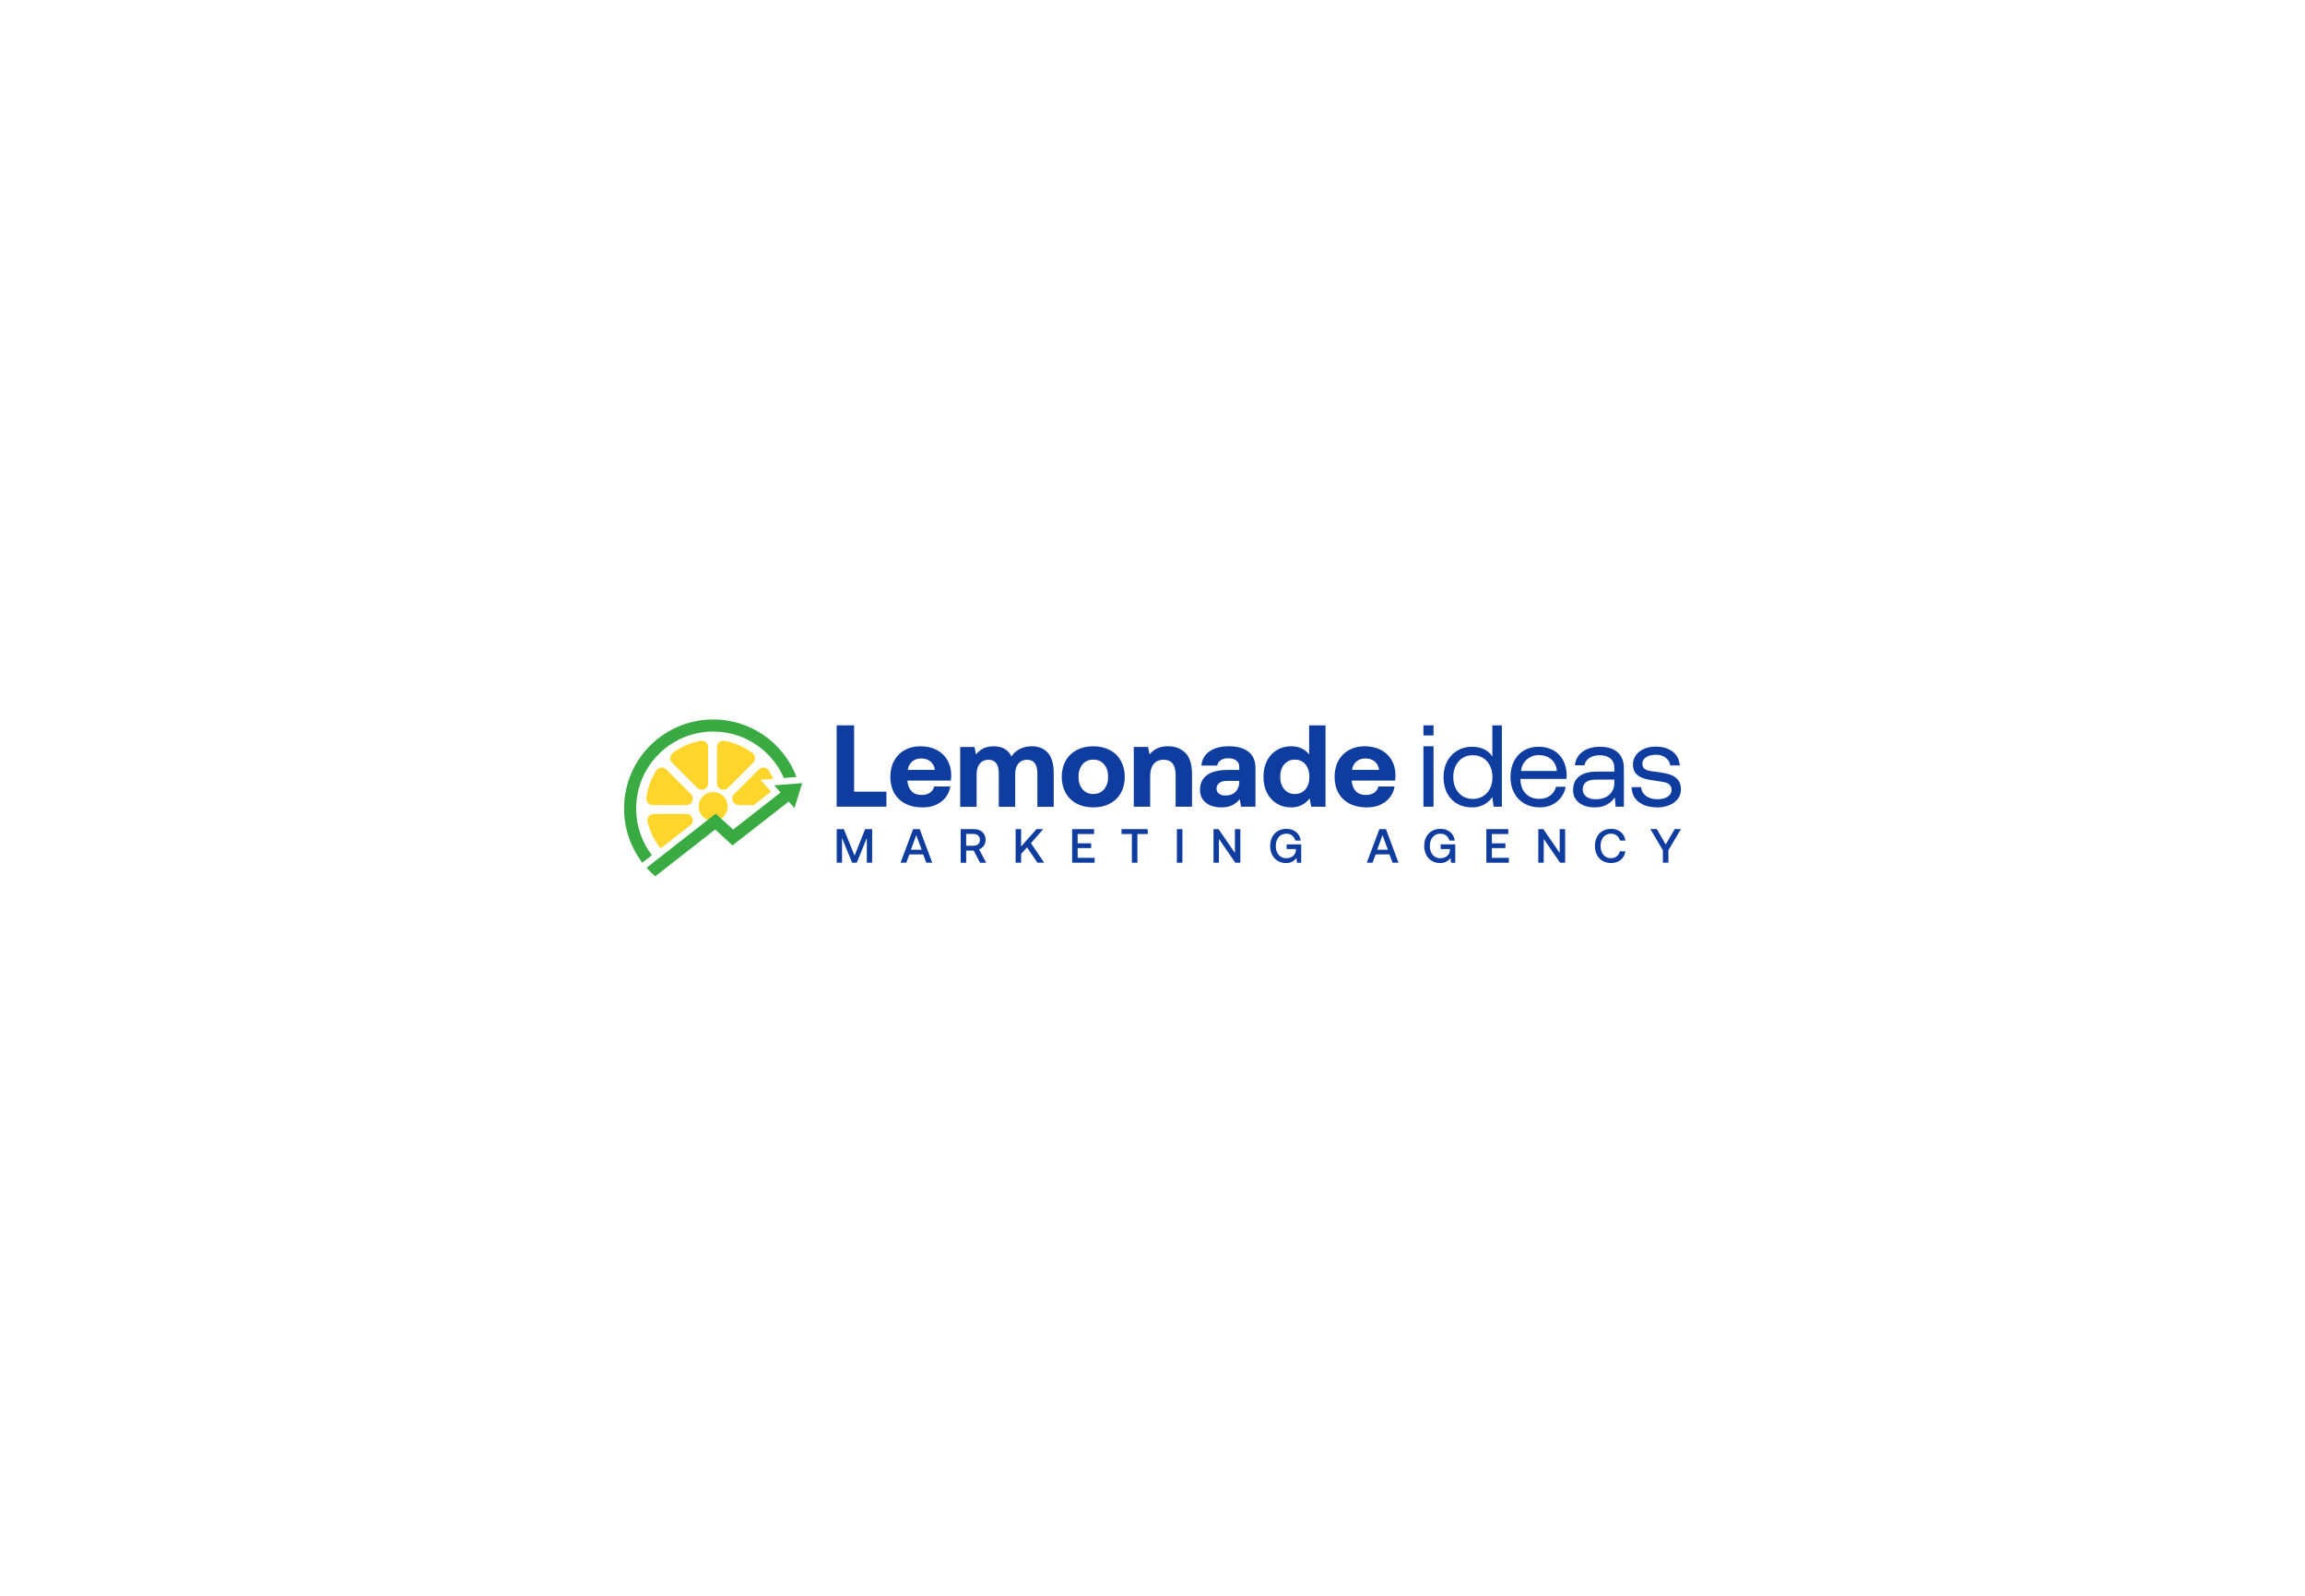
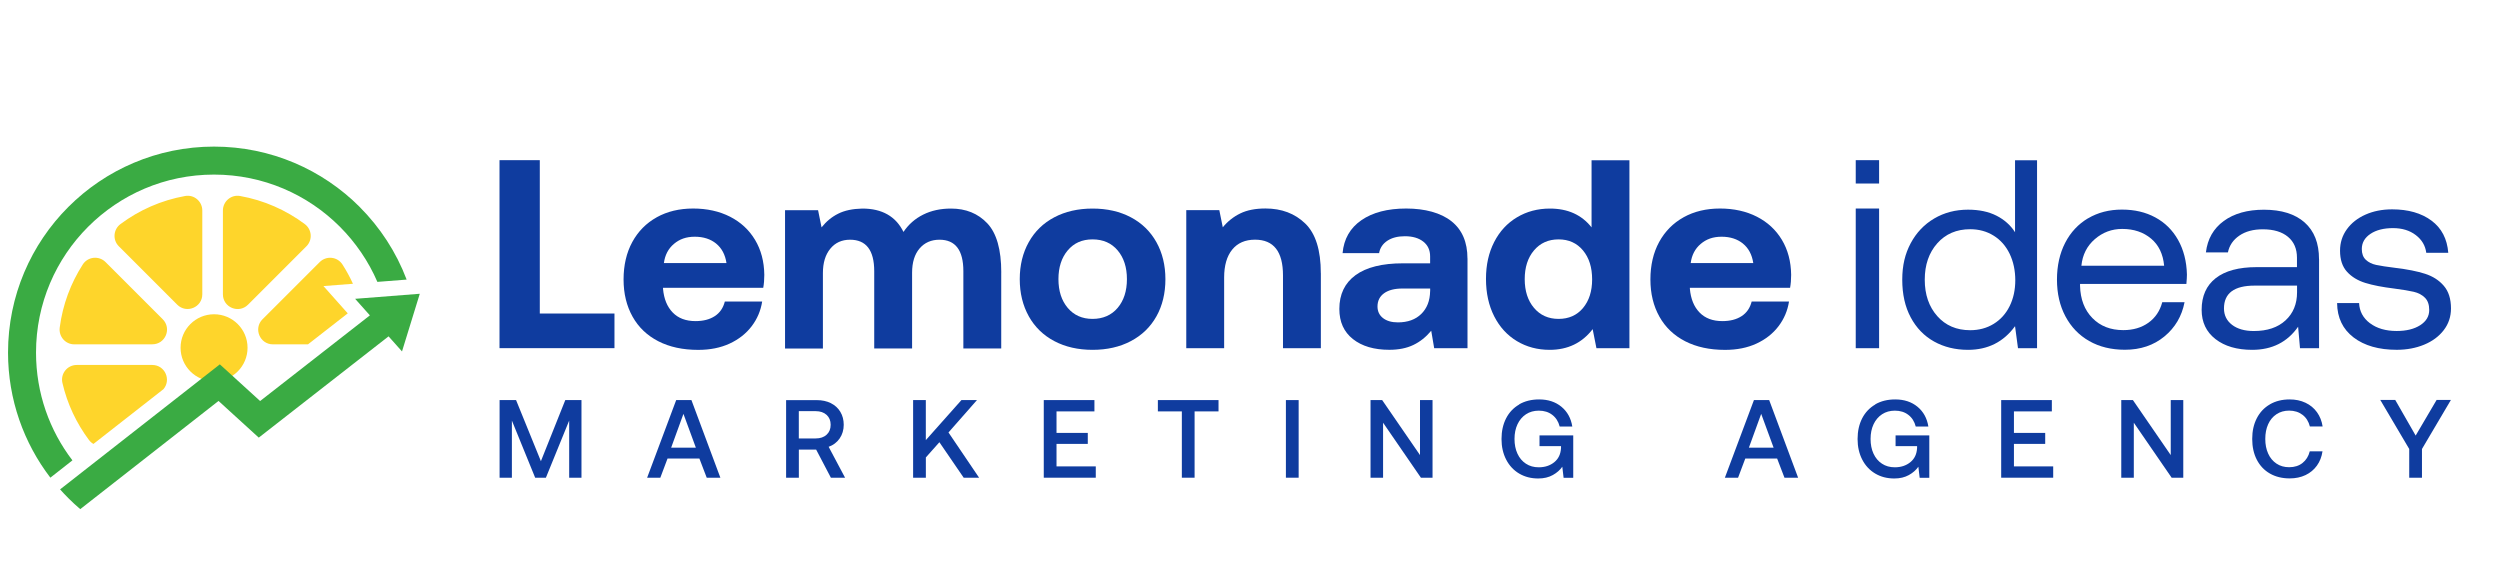
- <svg xmlns="http://www.w3.org/2000/svg" id="Layer_1" data-name="Layer 1" viewBox="0 0 1300 900">
+ <svg xmlns="http://www.w3.org/2000/svg" id="Layer_1" data-name="Layer 1" viewBox="350 370 610 140">
  <defs>
    <style>
      .cls-1 {
        fill: #fed52b;
      }

      .cls-2 {
        fill: #0f3c9f;
      }

      .cls-3 {
        fill: #3aab43;
      }
    </style>
  </defs>
  <g>
    <g>
      <path class="cls-1" d="M399.36,421.35v20.46c0,3.19-3.86,4.79-6.12,2.53l-14.25-14.25c-1.55-1.55-1.35-4.11.41-5.42,4.57-3.41,9.94-5.8,15.78-6.85,2.18-.39,4.18,1.32,4.18,3.54" />
      <path class="cls-1" d="M389.88,464.96l-17.08,13.36c-.42-.23-.79-.56-1.1-.97-3.04-4.08-5.29-8.8-6.47-13.92-.52-2.24,1.19-4.38,3.5-4.38h18.42c3.1,0,4.69,3.62,2.73,5.91Z" />
      <path class="cls-1" d="M387.16,454.02h-19.04c-2.18,0-3.83-1.93-3.55-4.09.73-5.62,2.7-10.84,5.63-15.4,1.23-1.92,3.93-2.2,5.55-.59l13.95,13.95c2.26,2.26.66,6.12-2.53,6.12" />
      <path class="cls-1" d="M424.77,430.09l-14.26,14.26c-2.26,2.26-6.12.66-6.12-2.53v-20.46c0-2.22,2-3.93,4.18-3.54,5.84,1.04,11.21,3.44,15.79,6.85,1.76,1.31,1.96,3.87.41,5.42" />
      <path class="cls-1" d="M428.92,439.8l5.93,6.66-9.7,7.56h-8.56c-3.19,0-4.79-3.86-2.54-6.12l13.96-13.95c1.62-1.62,4.31-1.34,5.55.59.96,1.5,1.82,3.07,2.56,4.7l-7.21.56Z" />
    </g>
    <circle class="cls-1" cx="402.23" cy="454.85" r="8.17" />
    <path class="cls-3" d="M452.41,441.68l-15.76,1.23,3.6,4.04-26.78,20.9-9.83-8.95-33.59,26.29-5.39,4.22c.65.74,1.34,1.46,2.04,2.16.92.92,1.88,1.81,2.88,2.66l5.51-4.31,28.23-22.09,9.82,8.95,31.67-24.71,3.28,3.68,4.33-14.05Z" />
    <path class="cls-3" d="M437.76,420.49c-9.08-9.09-21.67-14.72-35.54-14.72-13.87,0-26.45,5.63-35.54,14.72-9.09,9.08-14.72,21.67-14.72,35.54,0,11.46,3.85,22.06,10.33,30.52l5.38-4.22c-5.58-7.3-8.88-16.4-8.88-26.3,0-12.01,4.85-22.84,12.72-30.71,7.87-7.86,18.7-12.72,30.71-12.72s22.84,4.85,30.71,12.72c3.84,3.85,6.97,8.41,9.15,13.46l7.14-.56c-2.54-6.72-6.49-12.75-11.47-17.73Z" />
  </g>
  <g>
    <g>
      <path class="cls-2" d="M471.88,409.08h9.83v37.42h18.22v8.45h-28.05v-45.88Z" />
      <path class="cls-2" d="M510.25,423.01c2.56-1.42,5.52-2.13,8.88-2.13s6.41.67,9.01,2,4.63,3.21,6.09,5.64,2.22,5.28,2.26,8.55c0,1.18-.09,2.23-.26,3.15h-24.45v.26c.22,2.45,1,4.37,2.36,5.77,1.35,1.4,3.21,2.1,5.57,2.1,1.88,0,3.44-.4,4.69-1.21,1.25-.81,2.06-2,2.46-3.57h9.11c-.35,2.23-1.2,4.24-2.56,6.03s-3.15,3.2-5.37,4.23c-2.23,1.03-4.78,1.54-7.67,1.54-3.76,0-7-.7-9.73-2.1s-4.83-3.4-6.29-6c-1.46-2.6-2.2-5.63-2.2-9.08s.71-6.54,2.13-9.14,3.41-4.61,5.96-6.03ZM524.74,429.43c-1.38-1.11-3.11-1.67-5.21-1.67s-3.7.58-5.08,1.74-2.2,2.72-2.46,4.69h15.27c-.31-2.05-1.15-3.64-2.52-4.75Z" />
      <path class="cls-2" d="M594.3,436.48v18.55h-9.24v-18.87c0-5.11-1.94-7.67-5.83-7.67-2.01,0-3.63.71-4.85,2.13s-1.83,3.4-1.83,5.93v18.48h-9.24v-18.87c0-5.11-1.97-7.67-5.9-7.67-2.01,0-3.62.73-4.82,2.2-1.2,1.46-1.8,3.44-1.8,5.93v18.42h-9.24v-33.75h8.06l.85,4.19c1.14-1.44,2.49-2.56,4.06-3.34,1.57-.79,3.54-1.2,5.9-1.25,4.81,0,8.15,1.9,10.03,5.7,1.22-1.83,2.83-3.24,4.82-4.23s4.25-1.47,6.78-1.47c3.63,0,6.58,1.2,8.85,3.6,2.27,2.4,3.41,6.4,3.41,11.99Z" />
      <path class="cls-2" d="M601.02,447.16c-1.46-2.62-2.2-5.64-2.2-9.04s.73-6.42,2.2-9.04c1.46-2.62,3.54-4.64,6.23-6.06,2.69-1.42,5.8-2.13,9.34-2.13s6.65.71,9.34,2.13c2.69,1.42,4.76,3.44,6.23,6.06,1.46,2.62,2.2,5.64,2.2,9.04s-.73,6.48-2.2,9.08c-1.46,2.6-3.54,4.61-6.23,6.03-2.69,1.42-5.8,2.13-9.34,2.13s-6.65-.71-9.34-2.13c-2.69-1.42-4.76-3.44-6.23-6.06ZM624.97,438.11c0-2.88-.75-5.22-2.26-7.01-1.51-1.79-3.55-2.69-6.13-2.69s-4.55.9-6.06,2.69c-1.51,1.79-2.26,4.13-2.26,7.01s.75,5.22,2.26,7.01c1.51,1.79,3.53,2.69,6.06,2.69s4.62-.9,6.13-2.69c1.51-1.79,2.26-4.13,2.26-7.01Z" />
      <path class="cls-2" d="M672.29,436.67v18.29h-9.24v-17.76c0-5.81-2.27-8.72-6.82-8.72-2.4,0-4.26.81-5.57,2.42s-1.97,3.89-1.97,6.82v17.24h-9.24v-33.69h8.06l.85,4.19c1.18-1.44,2.6-2.57,4.26-3.38,1.66-.81,3.71-1.21,6.16-1.21,3.93,0,7.17,1.22,9.7,3.67,2.53,2.45,3.8,6.49,3.8,12.12Z" />
      <path class="cls-2" d="M708.07,433.07v21.89h-8.13l-.72-4.26c-1.27,1.53-2.72,2.69-4.36,3.47-1.64.79-3.59,1.18-5.87,1.18-3.71,0-6.67-.87-8.88-2.62-2.21-1.75-3.31-4.19-3.31-7.34,0-3.58,1.32-6.33,3.96-8.26,2.64-1.92,6.5-2.88,11.57-2.88h6.62v-1.7c0-1.53-.56-2.73-1.67-3.6-1.11-.87-2.61-1.31-4.49-1.31-1.75,0-3.18.37-4.29,1.11-1.11.74-1.78,1.75-2,3.01h-8.91c.31-3.45,1.84-6.13,4.59-8.03,2.75-1.9,6.4-2.85,10.94-2.85s8.44,1.04,11.04,3.11,3.9,5.1,3.9,9.08ZM698.96,441.06v-.66h-6.75c-1.92,0-3.42.38-4.49,1.15s-1.61,1.85-1.61,3.24c0,1.18.45,2.12,1.34,2.82.9.7,2.11,1.05,3.64,1.05,2.4,0,4.3-.69,5.7-2.06,1.4-1.38,2.12-3.22,2.16-5.54Z" />
      <path class="cls-2" d="M747.59,454.96h-8.06l-.92-4.65c-2.58,3.36-6.07,5.05-10.49,5.05-2.97,0-5.64-.71-8-2.13s-4.21-3.44-5.54-6.06-2-5.66-2-9.11.67-6.41,2-9.01,3.19-4.61,5.57-6.03c2.38-1.42,5.06-2.13,8.03-2.13,4.37,0,7.75,1.53,10.16,4.59v-16.38h9.24v45.88ZM738.48,438.18c0-2.93-.74-5.29-2.23-7.08-1.49-1.79-3.47-2.69-5.96-2.69s-4.49.9-6,2.69c-1.51,1.79-2.26,4.13-2.26,7.01s.75,5.22,2.26,7.01c1.51,1.79,3.51,2.69,6,2.69s4.48-.88,5.96-2.65,2.23-4.1,2.23-6.98Z" />
      <path class="cls-2" d="M760.8,423.01c2.56-1.42,5.52-2.13,8.88-2.13s6.41.67,9.01,2,4.63,3.21,6.09,5.64,2.22,5.28,2.26,8.55c0,1.18-.09,2.23-.26,3.15h-24.45v.26c.22,2.45,1,4.37,2.36,5.77,1.35,1.4,3.21,2.1,5.57,2.1,1.88,0,3.44-.4,4.69-1.21,1.25-.81,2.06-2,2.46-3.57h9.11c-.35,2.23-1.2,4.24-2.56,6.03s-3.15,3.2-5.37,4.23c-2.23,1.03-4.78,1.54-7.67,1.54-3.76,0-7-.7-9.73-2.1s-4.83-3.4-6.29-6c-1.46-2.6-2.2-5.63-2.2-9.08s.71-6.54,2.13-9.14,3.41-4.61,5.96-6.03ZM775.28,429.43c-1.38-1.11-3.11-1.67-5.21-1.67s-3.7.58-5.08,1.74-2.2,2.72-2.46,4.69h15.27c-.31-2.05-1.15-3.64-2.52-4.75Z" />
      <path class="cls-2" d="M808.5,420.88v34.08h-5.7v-34.08h5.7Z" />
      <path class="cls-2" d="M847.04,454.96h-4.65l-.72-5.37c-2.8,3.84-6.62,5.77-11.47,5.77-3.1,0-5.87-.68-8.29-2.03s-4.33-3.32-5.7-5.9c-1.38-2.58-2.06-5.64-2.06-9.17s.69-6.33,2.06-8.91c1.38-2.58,3.29-4.59,5.73-6.03,2.45-1.44,5.2-2.16,8.26-2.16,2.71,0,5.02.49,6.95,1.47,1.92.98,3.43,2.33,4.52,4.03v-17.56h5.37v45.88ZM840.35,444.7c.92-1.86,1.38-3.96,1.38-6.32s-.46-4.55-1.38-6.46c-.92-1.9-2.22-3.38-3.9-4.42-1.68-1.05-3.59-1.57-5.73-1.57-3.32,0-6,1.15-8.03,3.44s-3.05,5.25-3.05,8.88,1.02,6.59,3.05,8.88c2.03,2.29,4.71,3.44,8.03,3.44,2.14,0,4.05-.51,5.73-1.54,1.68-1.03,2.98-2.47,3.9-4.33Z" />
      <path class="cls-2" d="M859.49,423.27c2.4-1.42,5.16-2.13,8.26-2.13s5.77.63,8.13,1.9c2.36,1.27,4.22,3.1,5.57,5.5,1.35,2.4,2.08,5.22,2.16,8.45,0,.48-.04,1.25-.13,2.29h-25.95v.46c.09,3.28,1.09,5.9,3.01,7.86,1.92,1.97,4.43,2.95,7.54,2.95,2.4,0,4.45-.6,6.13-1.8,1.68-1.2,2.81-2.87,3.38-5.01h5.44c-.66,3.41-2.29,6.19-4.92,8.36-2.62,2.16-5.83,3.24-9.63,3.24-3.32,0-6.23-.71-8.72-2.13s-4.42-3.43-5.8-6.03-2.06-5.58-2.06-8.95.67-6.4,2-8.98,3.2-4.58,5.6-6ZM874.86,428.22c-1.86-1.57-4.21-2.36-7.04-2.36-2.53,0-4.76.83-6.68,2.49-1.92,1.66-3.01,3.82-3.28,6.49h20.19c-.26-2.84-1.32-5.05-3.18-6.62Z" />
      <path class="cls-2" d="M915.85,433.2v21.76h-4.65l-.46-5.24c-2.62,3.76-6.36,5.64-11.21,5.64-3.71,0-6.7-.87-8.95-2.62-2.25-1.75-3.38-4.13-3.38-7.14,0-3.36,1.15-5.94,3.44-7.73,2.29-1.79,5.63-2.69,9.99-2.69h9.83v-2.29c0-2.18-.73-3.89-2.2-5.11-1.46-1.22-3.51-1.83-6.13-1.83-2.32,0-4.23.51-5.73,1.54-1.51,1.03-2.44,2.39-2.79,4.1h-5.37c.39-3.28,1.85-5.83,4.36-7.67,2.51-1.83,5.78-2.75,9.8-2.75,4.28,0,7.59,1.04,9.93,3.11,2.34,2.08,3.51,5.06,3.51,8.95ZM900.12,439.69c-4.98,0-7.47,1.86-7.47,5.57,0,1.66.66,2.99,1.97,4,1.31,1,3.08,1.51,5.31,1.51,3.28,0,5.85-.86,7.73-2.59s2.82-4.01,2.82-6.85v-1.64h-10.35Z" />
      <path class="cls-2" d="M928.27,448.86c1.68,1.27,3.86,1.9,6.52,1.9,2.36,0,4.27-.47,5.74-1.41,1.46-.94,2.2-2.17,2.2-3.7,0-1.31-.35-2.32-1.05-3.01-.7-.7-1.61-1.18-2.72-1.44s-2.7-.52-4.75-.79c-2.88-.35-5.24-.81-7.08-1.38-1.83-.57-3.32-1.47-4.46-2.72s-1.7-2.96-1.7-5.14c0-1.97.56-3.71,1.67-5.24,1.11-1.53,2.63-2.72,4.55-3.57,1.92-.85,4.08-1.28,6.49-1.28,3.93,0,7.13.92,9.6,2.75s3.83,4.46,4.1,7.86h-5.37c-.22-1.75-1.07-3.19-2.56-4.33s-3.34-1.7-5.57-1.7-4.11.47-5.5,1.41c-1.4.94-2.1,2.17-2.1,3.7,0,1.14.33,2.01.98,2.62s1.5,1.03,2.52,1.25c1.03.22,2.59.46,4.69.72,2.93.35,5.34.83,7.24,1.44,1.9.61,3.43,1.59,4.59,2.95,1.16,1.35,1.74,3.19,1.74,5.5,0,2.01-.59,3.78-1.77,5.31s-2.77,2.71-4.78,3.54-4.24,1.25-6.69,1.25c-4.37,0-7.88-1-10.52-3.01-2.64-2.01-3.99-4.81-4.03-8.39h5.37c.09,2.01.97,3.65,2.65,4.92Z" />
    </g>
    <g>
      <path class="cls-2" d="M475.92,467.62l6.06,14.91,5.95-14.91h3.95v18.94h-3v-13.94l-5.68,13.94h-2.62l-5.68-13.94v13.94h-3v-18.94h4.03Z" />
      <path class="cls-2" d="M515,467.62h3.71l7.06,18.94h-3.33l-1.79-4.68h-7.77l-1.76,4.68h-3.22l7.09-18.94ZM519.79,479.23l-3.03-8.25-3,8.25h6.03Z" />
      <path class="cls-2" d="M552.73,468.37c.99.5,1.76,1.2,2.31,2.11.55.91.83,1.97.83,3.18s-.33,2.37-1,3.33c-.67.96-1.56,1.63-2.68,2.03l4.01,7.55h-3.46l-3.6-6.87h-4.22v6.87h-3.11v-18.94h7.47c1.32,0,2.47.25,3.46.74ZM549.02,476.98c1.12,0,2.01-.3,2.67-.91.66-.6.99-1.41.99-2.42s-.33-1.82-.99-2.42c-.66-.6-1.55-.91-2.67-.91h-4.11v6.66h4.11Z" />
      <path class="cls-2" d="M575.9,467.62v9.77l8.69-9.77h3.79l-6.95,7.9,7.47,11.04h-3.76l-5.93-8.66-3.3,3.71v4.95h-3.11v-18.94h3.11Z" />
      <path class="cls-2" d="M617.04,467.62v2.76h-9.25v5.25h7.63v2.68h-7.63v5.49h9.58v2.76h-12.69v-18.94h12.37Z" />
      <path class="cls-2" d="M647.32,467.62v2.76h-5.84v16.18h-3.11v-16.18h-5.85v-2.76h14.8Z" />
      <path class="cls-2" d="M666.87,467.62v18.94h-3.11v-18.94h3.11Z" />
      <path class="cls-2" d="M684.41,467.62h2.84l9.23,13.42v-13.42h3.06v18.94h-2.84l-9.23-13.42v13.42h-3.06v-18.94Z" />
      <path class="cls-2" d="M720.68,468.66c1.39-.8,3.01-1.2,4.87-1.2,2.18,0,4,.6,5.44,1.79,1.44,1.19,2.33,2.8,2.65,4.82h-3.08c-.31-1.21-.91-2.16-1.8-2.84-.89-.69-1.99-1.03-3.29-1.03-1.19,0-2.23.29-3.13.88-.89.59-1.58,1.4-2.07,2.44-.49,1.04-.73,2.23-.73,3.59s.24,2.55.72,3.59c.48,1.04,1.16,1.85,2.06,2.44.89.59,1.93.88,3.13.88,1.52,0,2.78-.42,3.8-1.25,1.02-.83,1.56-1.98,1.64-3.46v-.46h-5.25v-2.62h8.23v10.36h-2.35l-.32-2.71c-.54.79-1.31,1.47-2.31,2.03-1,.56-2.19.84-3.56.84-1.75,0-3.3-.4-4.65-1.2-1.35-.8-2.41-1.93-3.17-3.4s-1.14-3.14-1.14-5.03.37-3.59,1.12-5.05,1.82-2.58,3.21-3.38Z" />
      <path class="cls-2" d="M777.97,467.62h3.71l7.06,18.94h-3.33l-1.79-4.68h-7.77l-1.76,4.68h-3.22l7.09-18.94ZM782.76,479.23l-3.03-8.25-3,8.25h6.03Z" />
      <path class="cls-2" d="M807.56,468.66c1.39-.8,3.01-1.2,4.87-1.2,2.18,0,4,.6,5.44,1.79s2.33,2.8,2.65,4.82h-3.08c-.31-1.21-.91-2.16-1.8-2.84-.89-.69-1.99-1.03-3.29-1.03-1.19,0-2.23.29-3.13.88-.89.59-1.58,1.4-2.07,2.44-.49,1.04-.73,2.23-.73,3.59s.24,2.55.72,3.59c.48,1.04,1.16,1.85,2.06,2.44.89.59,1.93.88,3.13.88,1.52,0,2.78-.42,3.8-1.25,1.02-.83,1.56-1.98,1.64-3.46v-.46h-5.25v-2.62h8.23v10.36h-2.35l-.32-2.71c-.54.79-1.31,1.47-2.31,2.03-1,.56-2.19.84-3.56.84-1.75,0-3.3-.4-4.65-1.2-1.35-.8-2.41-1.93-3.17-3.4s-1.14-3.14-1.14-5.03.37-3.59,1.12-5.05c.75-1.45,1.82-2.58,3.21-3.38Z" />
      <path class="cls-2" d="M850.65,467.62v2.76h-9.25v5.25h7.63v2.68h-7.63v5.49h9.58v2.76h-12.69v-18.94h12.37Z" />
      <path class="cls-2" d="M867.59,467.62h2.84l9.23,13.42v-13.42h3.06v18.94h-2.84l-9.23-13.42v13.42h-3.06v-18.94Z" />
      <path class="cls-2" d="M903.85,468.66c1.38-.8,2.99-1.2,4.83-1.2,1.43,0,2.71.27,3.86.81,1.15.54,2.08,1.31,2.8,2.31.72,1,1.18,2.16,1.38,3.48h-3.11c-.31-1.21-.9-2.16-1.79-2.84s-1.98-1.03-3.27-1.03c-1.17,0-2.2.29-3.09.88s-1.56,1.4-2.03,2.44c-.47,1.04-.7,2.23-.7,3.59s.23,2.53.7,3.57c.47,1.05,1.15,1.86,2.03,2.45.88.59,1.91.88,3.09.88,1.3,0,2.39-.34,3.26-1.03.87-.69,1.47-1.63,1.77-2.84h3.11c-.2,1.33-.65,2.5-1.37,3.49-.71.99-1.64,1.76-2.77,2.3-1.14.54-2.43.81-3.87.81-1.84,0-3.45-.4-4.83-1.19-1.38-.79-2.44-1.92-3.19-3.37-.75-1.45-1.12-3.14-1.12-5.07s.37-3.59,1.12-5.05,1.81-2.58,3.19-3.38Z" />
      <path class="cls-2" d="M934.44,467.59l4.98,8.69,5.11-8.69h3.49l-7.06,11.96v7.01h-3.11v-7.01l-7.06-11.96h3.65Z" />
    </g>
    <rect class="cls-2" x="802.8" y="409.08" width="5.7" height="5.7" />
  </g>
</svg>
